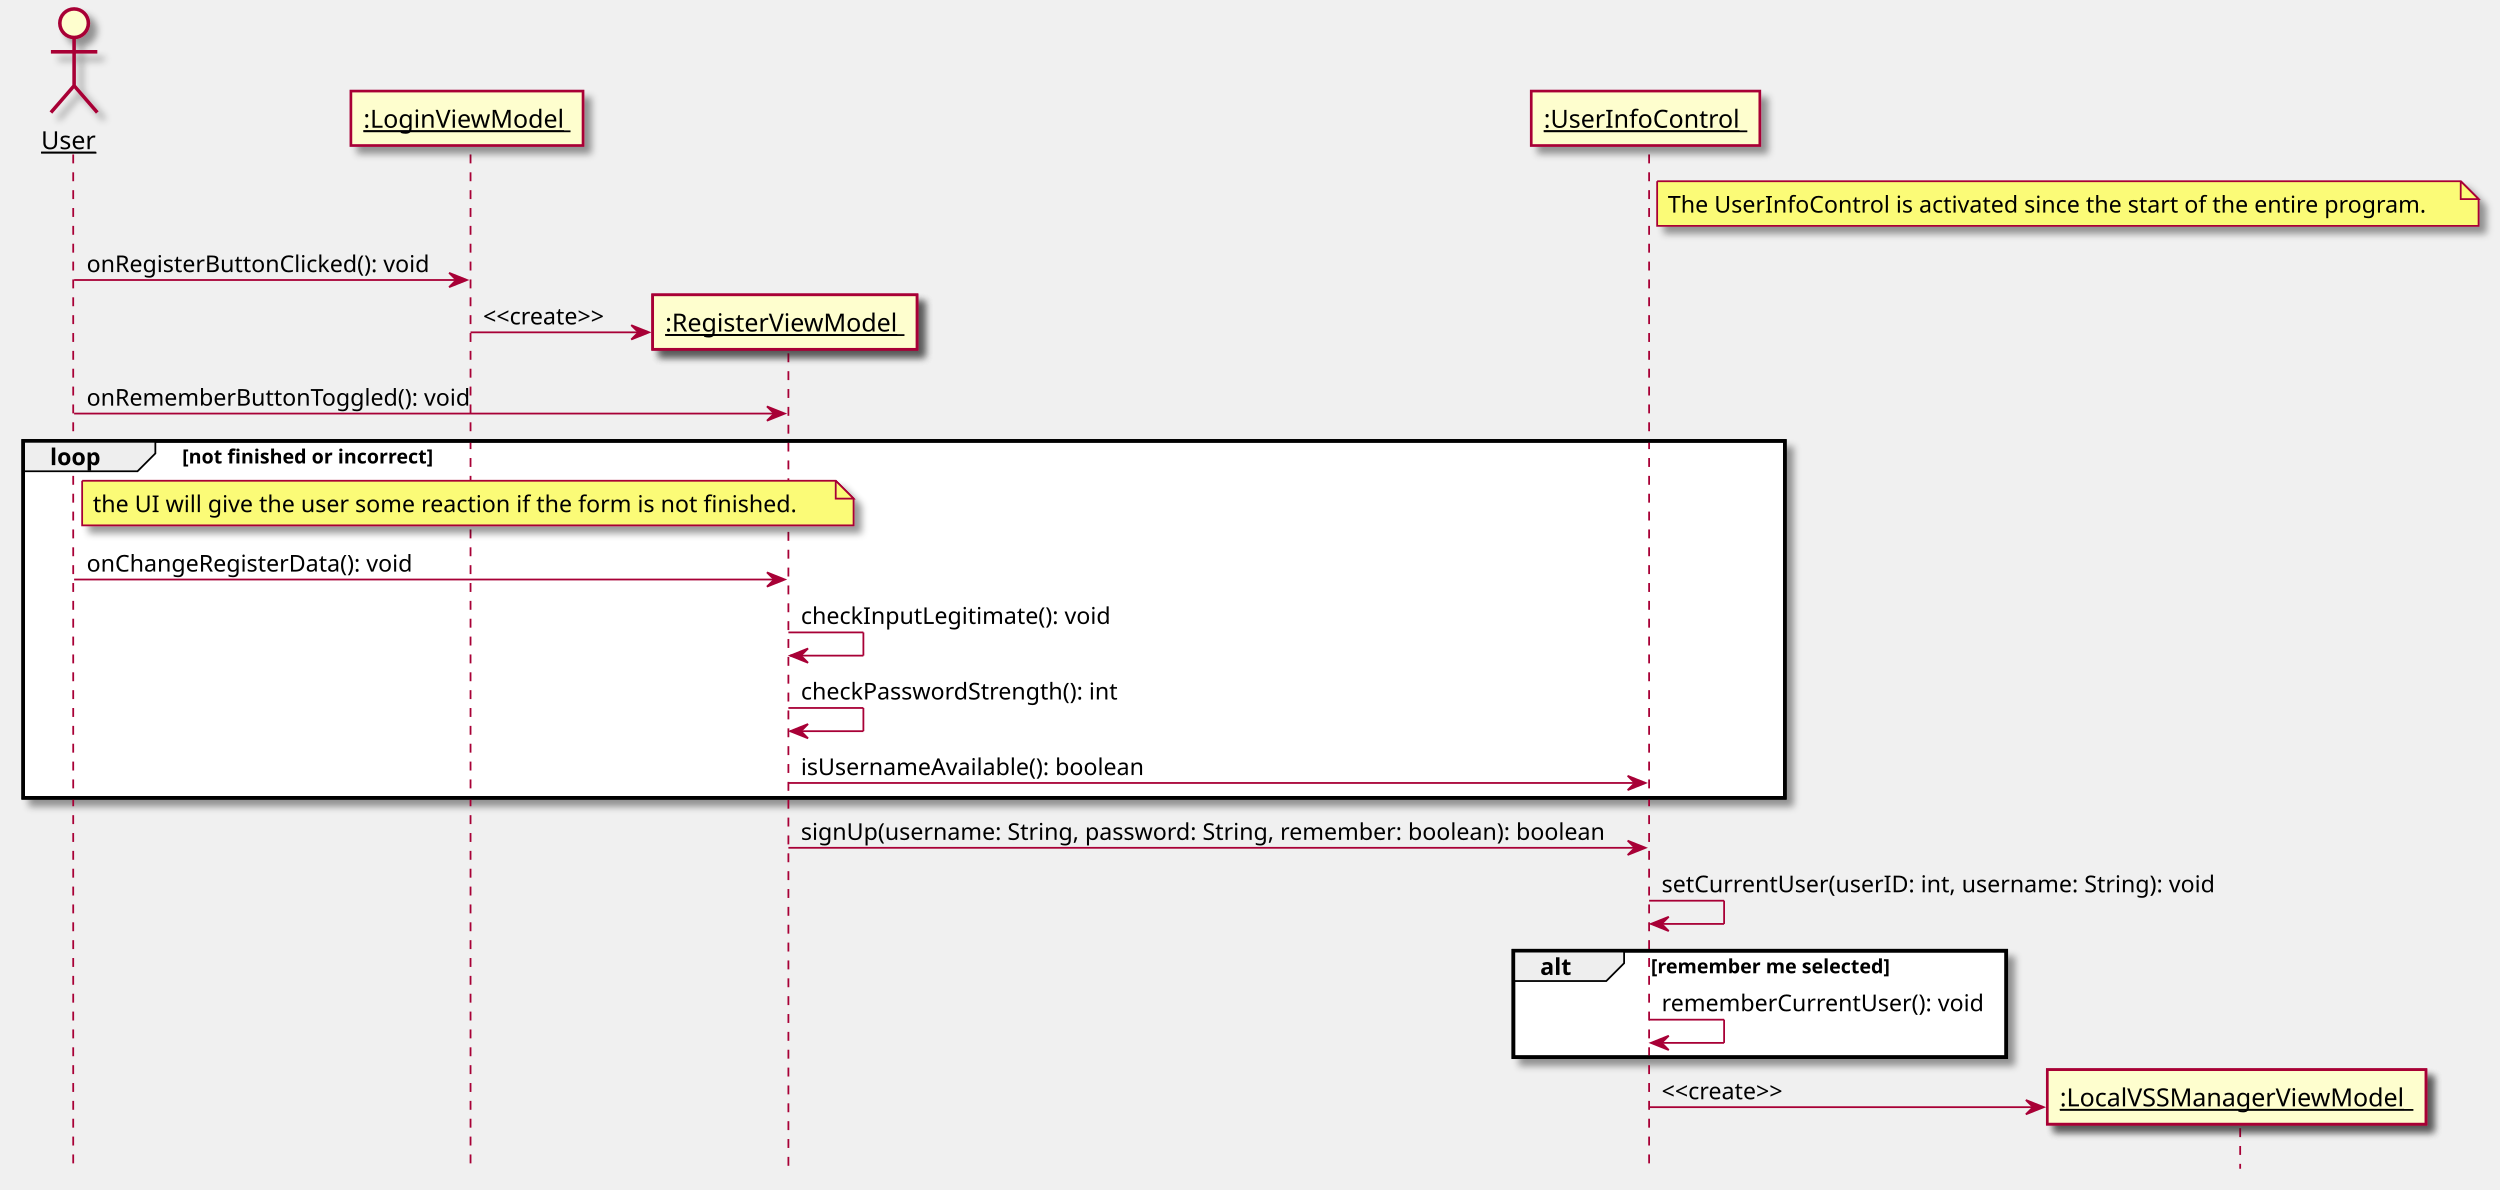
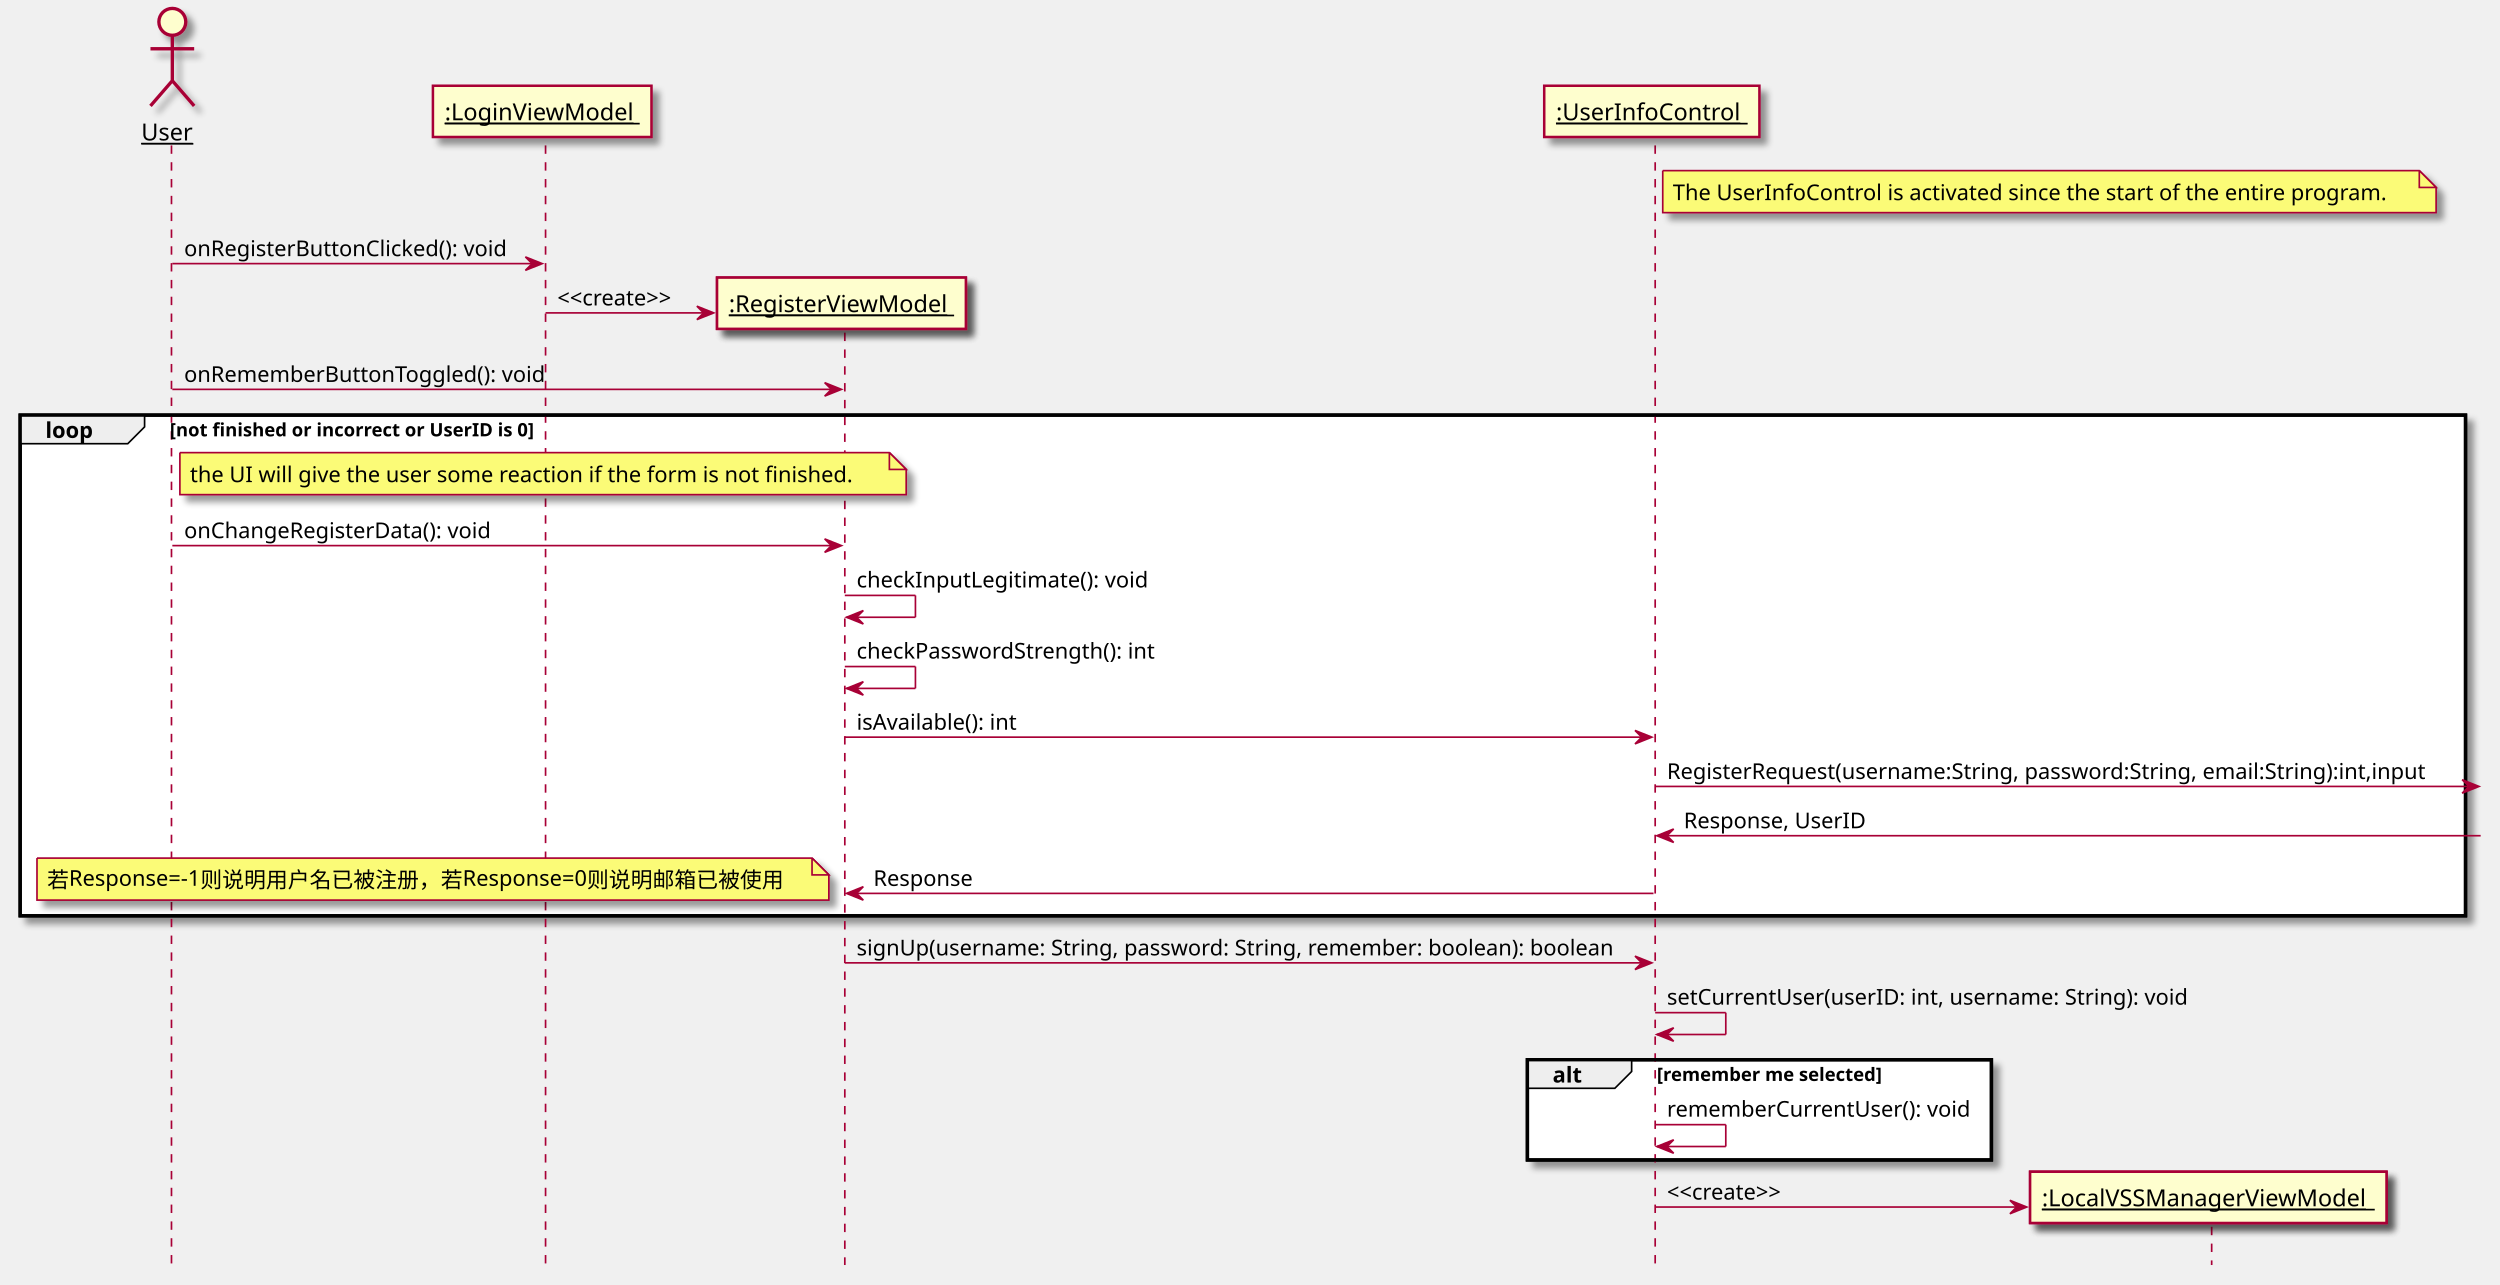
- <svg xmlns="http://www.w3.org/2000/svg" contentScriptType="application/ecmascript" contentStyleType="text/css" height="666px" preserveAspectRatio="none" style="width:1400px;height:666px;" version="1.1" viewBox="0 0 1400 666" width="1400px" zoomAndPan="magnify">
+ <svg xmlns="http://www.w3.org/2000/svg" contentScriptType="application/ecmascript" contentStyleType="text/css" height="764px" preserveAspectRatio="none" style="width:1487px;height:764px;" version="1.1" viewBox="0 0 1487 764" width="1487px" zoomAndPan="magnify">
  <defs>
-     <filter height="300%" id="f1757dhtoey9dg" width="300%" x="-1" y="-1">
+     <filter height="300%" id="f1ryg72z87btmt" width="300%" x="-1" y="-1">
      <feGaussianBlur result="blurOut" stdDeviation="2.0" />
      <feColorMatrix in="blurOut" result="blurOut2" type="matrix" values="0 0 0 0 0 0 0 0 0 0 0 0 0 0 0 0 0 0 .4 0" />
      <feOffset dx="4.0" dy="4.0" in="blurOut2" result="blurOut3" />
      <feBlend in="SourceGraphic" in2="blurOut3" mode="normal" />
    </filter>
  </defs>
  <g>
-     <rect fill="#FEFECE" filter="url(#f1757dhtoey9dg)" height="30.488" style="stroke: #A80036; stroke-width: 1.5;" width="148" x="365.5" y="165.109" />
-     <text fill="#000000" font-family="sans-serif" font-size="14" lengthAdjust="spacingAndGlyphs" text-decoration="underline" textLength="134" x="372.5" y="185.644">:RegisterViewModel</text>
-     <line style="stroke: #000000; stroke-width: 1.0;" x1="372.5" x2="506.5" y1="187.644" y2="187.644" />
-     <rect fill="#FFFFFF" filter="url(#f1757dhtoey9dg)" height="199.863" style="stroke: #000000; stroke-width: 2.0;" width="986.5" x="13" y="246.908" />
-     <rect fill="#FFFFFF" filter="url(#f1757dhtoey9dg)" height="59.621" style="stroke: #000000; stroke-width: 2.0;" width="276" x="847.5" y="532.393" />
-     <rect fill="#FEFECE" filter="url(#f1757dhtoey9dg)" height="30.488" style="stroke: #A80036; stroke-width: 1.5;" width="212" x="1146.5" y="599.014" />
-     <text fill="#000000" font-family="sans-serif" font-size="14" lengthAdjust="spacingAndGlyphs" text-decoration="underline" textLength="198" x="1153.5" y="619.549">:LocalVSSManagerViewModel</text>
-     <line style="stroke: #000000; stroke-width: 1.0;" x1="1153.5" x2="1351.5" y1="621.549" y2="621.549" />
-     <line style="stroke: #A80036; stroke-width: 1.0; stroke-dasharray: 5.0,5.0;" x1="41" x2="41" y1="86.488" y2="654.502" />
-     <line style="stroke: #A80036; stroke-width: 1.0; stroke-dasharray: 5.0,5.0;" x1="263.5" x2="263.5" y1="86.488" y2="654.502" />
-     <line style="stroke: #A80036; stroke-width: 1.0; stroke-dasharray: 5.0,5.0;" x1="441.5" x2="441.5" y1="197.853" y2="654.502" />
-     <line style="stroke: #A80036; stroke-width: 1.0; stroke-dasharray: 5.0,5.0;" x1="923.5" x2="923.5" y1="86.488" y2="654.502" />
-     <line style="stroke: #A80036; stroke-width: 1.0; stroke-dasharray: 5.0,5.0;" x1="1254.5" x2="1254.5" y1="631.758" y2="654.502" />
-     <text fill="#000000" font-family="sans-serif" font-size="14" lengthAdjust="spacingAndGlyphs" text-decoration="underline" textLength="31" x="23" y="83.535">User</text>
-     <line style="stroke: #000000; stroke-width: 1.0;" x1="23" x2="54" y1="85.535" y2="85.535" />
-     <ellipse cx="41.5" cy="13" fill="#FEFECE" filter="url(#f1757dhtoey9dg)" rx="8" ry="8" style="stroke: #A80036; stroke-width: 2.0;" />
-     <path d="M41.5,21 L41.5,48 M28.5,29 L54.5,29 M41.5,48 L28.5,63 M41.5,48 L54.5,63 " fill="none" filter="url(#f1757dhtoey9dg)" style="stroke: #A80036; stroke-width: 2.0;" />
-     <rect fill="#FEFECE" filter="url(#f1757dhtoey9dg)" height="30.488" style="stroke: #A80036; stroke-width: 1.5;" width="130" x="196.5" y="51" />
-     <text fill="#000000" font-family="sans-serif" font-size="14" lengthAdjust="spacingAndGlyphs" text-decoration="underline" textLength="116" x="203.5" y="71.535">:LoginViewModel</text>
-     <line style="stroke: #000000; stroke-width: 1.0;" x1="203.5" x2="319.5" y1="73.535" y2="73.535" />
-     <rect fill="#FEFECE" filter="url(#f1757dhtoey9dg)" height="30.488" style="stroke: #A80036; stroke-width: 1.5;" width="128" x="857.5" y="51" />
-     <text fill="#000000" font-family="sans-serif" font-size="14" lengthAdjust="spacingAndGlyphs" text-decoration="underline" textLength="114" x="864.5" y="71.535">:UserInfoControl</text>
-     <line style="stroke: #000000; stroke-width: 1.0;" x1="864.5" x2="978.5" y1="73.535" y2="73.535" />
-     <path d="M928,101.488 L928,126.488 L1388,126.488 L1388,111.488 L1378,101.488 L928,101.488 " fill="#FBFB77" filter="url(#f1757dhtoey9dg)" style="stroke: #A80036; stroke-width: 1.0;" />
-     <path d="M1378,101.488 L1378,111.488 L1388,111.488 L1378,101.488 " fill="#FBFB77" style="stroke: #A80036; stroke-width: 1.0;" />
-     <text fill="#000000" font-family="sans-serif" font-size="13" lengthAdjust="spacingAndGlyphs" textLength="439" x="934" y="119.057">The UserInfoControl is activated since the start of the entire program.</text>
-     <polygon fill="#A80036" points="251.5,152.799,261.5,156.799,251.5,160.799,255.5,156.799" style="stroke: #A80036; stroke-width: 1.0;" />
-     <line style="stroke: #A80036; stroke-width: 1.0;" x1="41.5" x2="257.5" y1="156.799" y2="156.799" />
-     <text fill="#000000" font-family="sans-serif" font-size="13" lengthAdjust="spacingAndGlyphs" textLength="198" x="48.5" y="152.367">onRegisterButtonClicked(): void</text>
-     <polygon fill="#A80036" points="353.5,182.109,363.5,186.109,353.5,190.109,357.5,186.109" style="stroke: #A80036; stroke-width: 1.0;" />
-     <line style="stroke: #A80036; stroke-width: 1.0;" x1="263.5" x2="359.5" y1="186.109" y2="186.109" />
-     <text fill="#000000" font-family="sans-serif" font-size="13" lengthAdjust="spacingAndGlyphs" textLength="78" x="270.5" y="181.678">&lt;&lt;create&gt;&gt;</text>
-     <rect fill="#FEFECE" filter="url(#f1757dhtoey9dg)" height="30.488" style="stroke: #A80036; stroke-width: 1.5;" width="148" x="365.5" y="165.109" />
-     <text fill="#000000" font-family="sans-serif" font-size="14" lengthAdjust="spacingAndGlyphs" text-decoration="underline" textLength="134" x="372.5" y="185.644">:RegisterViewModel</text>
-     <line style="stroke: #000000; stroke-width: 1.0;" x1="372.5" x2="506.5" y1="187.644" y2="187.644" />
-     <polygon fill="#A80036" points="429.5,227.598,439.5,231.598,429.5,235.598,433.5,231.598" style="stroke: #A80036; stroke-width: 1.0;" />
-     <line style="stroke: #A80036; stroke-width: 1.0;" x1="41.5" x2="435.5" y1="231.598" y2="231.598" />
-     <text fill="#000000" font-family="sans-serif" font-size="13" lengthAdjust="spacingAndGlyphs" textLength="217" x="48.5" y="227.166">onRememberButtonToggled(): void</text>
-     <path d="M13,246.908 L87,246.908 L87,253.908 L77,263.908 L13,263.908 L13,246.908 " fill="#EEEEEE" style="stroke: #000000; stroke-width: 1.0;" />
-     <rect fill="none" height="199.863" style="stroke: #000000; stroke-width: 2.0;" width="986.5" x="13" y="246.908" />
-     <text fill="#000000" font-family="sans-serif" font-size="13" font-weight="bold" lengthAdjust="spacingAndGlyphs" textLength="29" x="28" y="260.477">loop</text>
-     <text fill="#000000" font-family="sans-serif" font-size="11" font-weight="bold" lengthAdjust="spacingAndGlyphs" textLength="146" x="102" y="259.543">[not finished or incorrect]</text>
-     <path d="M46,269.219 L46,294.219 L478,294.219 L478,279.219 L468,269.219 L46,269.219 " fill="#FBFB77" filter="url(#f1757dhtoey9dg)" style="stroke: #A80036; stroke-width: 1.0;" />
-     <path d="M468,269.219 L468,279.219 L478,279.219 L468,269.219 " fill="#FBFB77" style="stroke: #A80036; stroke-width: 1.0;" />
-     <text fill="#000000" font-family="sans-serif" font-size="13" lengthAdjust="spacingAndGlyphs" textLength="411" x="52" y="286.787">the UI will give the user some reaction if the form is not finished.</text>
-     <polygon fill="#A80036" points="429.5,320.529,439.5,324.529,429.5,328.529,433.5,324.529" style="stroke: #A80036; stroke-width: 1.0;" />
-     <line style="stroke: #A80036; stroke-width: 1.0;" x1="41.5" x2="435.5" y1="324.529" y2="324.529" />
-     <text fill="#000000" font-family="sans-serif" font-size="13" lengthAdjust="spacingAndGlyphs" textLength="186" x="48.5" y="320.098">onChangeRegisterData(): void</text>
-     <line style="stroke: #A80036; stroke-width: 1.0;" x1="441.5" x2="483.5" y1="354.15" y2="354.15" />
-     <line style="stroke: #A80036; stroke-width: 1.0;" x1="483.5" x2="483.5" y1="354.15" y2="367.15" />
-     <line style="stroke: #A80036; stroke-width: 1.0;" x1="442.5" x2="483.5" y1="367.15" y2="367.15" />
-     <polygon fill="#A80036" points="452.5,363.15,442.5,367.15,452.5,371.15,448.5,367.15" style="stroke: #A80036; stroke-width: 1.0;" />
-     <text fill="#000000" font-family="sans-serif" font-size="13" lengthAdjust="spacingAndGlyphs" textLength="179" x="448.5" y="349.408">checkInputLegitimate(): void</text>
-     <line style="stroke: #A80036; stroke-width: 1.0;" x1="441.5" x2="483.5" y1="396.461" y2="396.461" />
-     <line style="stroke: #A80036; stroke-width: 1.0;" x1="483.5" x2="483.5" y1="396.461" y2="409.461" />
-     <line style="stroke: #A80036; stroke-width: 1.0;" x1="442.5" x2="483.5" y1="409.461" y2="409.461" />
-     <polygon fill="#A80036" points="452.5,405.461,442.5,409.461,452.5,413.461,448.5,409.461" style="stroke: #A80036; stroke-width: 1.0;" />
-     <text fill="#000000" font-family="sans-serif" font-size="13" lengthAdjust="spacingAndGlyphs" textLength="182" x="448.5" y="391.719">checkPasswordStrength(): int</text>
-     <polygon fill="#A80036" points="911.5,434.461,921.5,438.461,911.5,442.461,915.5,438.461" style="stroke: #A80036; stroke-width: 1.0;" />
-     <line style="stroke: #A80036; stroke-width: 1.0;" x1="441.5" x2="917.5" y1="438.461" y2="438.461" />
-     <text fill="#000000" font-family="sans-serif" font-size="13" lengthAdjust="spacingAndGlyphs" textLength="196" x="448.5" y="434.029">isUsernameAvailable(): boolean</text>
-     <polygon fill="#A80036" points="911.5,470.772,921.5,474.772,911.5,478.772,915.5,474.772" style="stroke: #A80036; stroke-width: 1.0;" />
-     <line style="stroke: #A80036; stroke-width: 1.0;" x1="441.5" x2="917.5" y1="474.772" y2="474.772" />
-     <text fill="#000000" font-family="sans-serif" font-size="13" lengthAdjust="spacingAndGlyphs" textLength="458" x="448.5" y="470.34">signUp(username: String, password: String, remember: boolean): boolean</text>
-     <line style="stroke: #A80036; stroke-width: 1.0;" x1="923.5" x2="965.5" y1="504.393" y2="504.393" />
-     <line style="stroke: #A80036; stroke-width: 1.0;" x1="965.5" x2="965.5" y1="504.393" y2="517.393" />
-     <line style="stroke: #A80036; stroke-width: 1.0;" x1="924.5" x2="965.5" y1="517.393" y2="517.393" />
-     <polygon fill="#A80036" points="934.5,513.393,924.5,517.393,934.5,521.393,930.5,517.393" style="stroke: #A80036; stroke-width: 1.0;" />
-     <text fill="#000000" font-family="sans-serif" font-size="13" lengthAdjust="spacingAndGlyphs" textLength="317" x="930.5" y="499.65">setCurrentUser(userID: int, username: String): void</text>
-     <path d="M847.5,532.393 L909.5,532.393 L909.5,539.393 L899.5,549.393 L847.5,549.393 L847.5,532.393 " fill="#EEEEEE" style="stroke: #000000; stroke-width: 1.0;" />
-     <rect fill="none" height="59.621" style="stroke: #000000; stroke-width: 2.0;" width="276" x="847.5" y="532.393" />
-     <text fill="#000000" font-family="sans-serif" font-size="13" font-weight="bold" lengthAdjust="spacingAndGlyphs" textLength="17" x="862.5" y="545.961">alt</text>
-     <text fill="#000000" font-family="sans-serif" font-size="11" font-weight="bold" lengthAdjust="spacingAndGlyphs" textLength="135" x="924.5" y="545.027">[remember me selected]</text>
-     <line style="stroke: #A80036; stroke-width: 1.0;" x1="923.5" x2="965.5" y1="571.014" y2="571.014" />
-     <line style="stroke: #A80036; stroke-width: 1.0;" x1="965.5" x2="965.5" y1="571.014" y2="584.014" />
-     <line style="stroke: #A80036; stroke-width: 1.0;" x1="924.5" x2="965.5" y1="584.014" y2="584.014" />
-     <polygon fill="#A80036" points="934.5,580.014,924.5,584.014,934.5,588.014,930.5,584.014" style="stroke: #A80036; stroke-width: 1.0;" />
-     <text fill="#000000" font-family="sans-serif" font-size="13" lengthAdjust="spacingAndGlyphs" textLength="181" x="930.5" y="566.271">rememberCurrentUser(): void</text>
-     <polygon fill="#A80036" points="1134.5,616.014,1144.5,620.014,1134.5,624.014,1138.5,620.014" style="stroke: #A80036; stroke-width: 1.0;" />
-     <line style="stroke: #A80036; stroke-width: 1.0;" x1="923.5" x2="1140.5" y1="620.014" y2="620.014" />
-     <text fill="#000000" font-family="sans-serif" font-size="13" lengthAdjust="spacingAndGlyphs" textLength="78" x="930.5" y="615.582">&lt;&lt;create&gt;&gt;</text>
-     <rect fill="#FEFECE" filter="url(#f1757dhtoey9dg)" height="30.488" style="stroke: #A80036; stroke-width: 1.5;" width="212" x="1146.5" y="599.014" />
-     <text fill="#000000" font-family="sans-serif" font-size="14" lengthAdjust="spacingAndGlyphs" text-decoration="underline" textLength="198" x="1153.5" y="619.549">:LocalVSSManagerViewModel</text>
-     <line style="stroke: #000000; stroke-width: 1.0;" x1="1153.5" x2="1351.5" y1="621.549" y2="621.549" />
+     <rect fill="#FEFECE" filter="url(#f1ryg72z87btmt)" height="30.488" style="stroke: #A80036; stroke-width: 1.5;" width="148" x="426.5" y="165.109" />
+     <text fill="#000000" font-family="sans-serif" font-size="14" lengthAdjust="spacingAndGlyphs" text-decoration="underline" textLength="134" x="433.5" y="185.644">:RegisterViewModel</text>
+     <line style="stroke: #000000; stroke-width: 1.0;" x1="433.5" x2="567.5" y1="187.644" y2="187.644" />
+     <rect fill="#FFFFFF" filter="url(#f1ryg72z87btmt)" height="297.795" style="stroke: #000000; stroke-width: 2.0;" width="1454.5" x="12" y="246.908" />
+     <rect fill="#FFFFFF" filter="url(#f1ryg72z87btmt)" height="59.621" style="stroke: #000000; stroke-width: 2.0;" width="276" x="908.5" y="630.324" />
+     <rect fill="#FEFECE" filter="url(#f1ryg72z87btmt)" height="30.488" style="stroke: #A80036; stroke-width: 1.5;" width="212" x="1207.5" y="696.945" />
+     <text fill="#000000" font-family="sans-serif" font-size="14" lengthAdjust="spacingAndGlyphs" text-decoration="underline" textLength="198" x="1214.5" y="717.481">:LocalVSSManagerViewModel</text>
+     <line style="stroke: #000000; stroke-width: 1.0;" x1="1214.5" x2="1412.5" y1="719.481" y2="719.481" />
+     <line style="stroke: #A80036; stroke-width: 1.0; stroke-dasharray: 5.0,5.0;" x1="102" x2="102" y1="86.488" y2="752.434" />
+     <line style="stroke: #A80036; stroke-width: 1.0; stroke-dasharray: 5.0,5.0;" x1="324.5" x2="324.5" y1="86.488" y2="752.434" />
+     <line style="stroke: #A80036; stroke-width: 1.0; stroke-dasharray: 5.0,5.0;" x1="502.5" x2="502.5" y1="197.853" y2="752.434" />
+     <line style="stroke: #A80036; stroke-width: 1.0; stroke-dasharray: 5.0,5.0;" x1="984.5" x2="984.5" y1="86.488" y2="752.434" />
+     <line style="stroke: #A80036; stroke-width: 1.0; stroke-dasharray: 5.0,5.0;" x1="1315.5" x2="1315.5" y1="729.689" y2="752.434" />
+     <text fill="#000000" font-family="sans-serif" font-size="14" lengthAdjust="spacingAndGlyphs" text-decoration="underline" textLength="31" x="84" y="83.535">User</text>
+     <line style="stroke: #000000; stroke-width: 1.0;" x1="84" x2="115" y1="85.535" y2="85.535" />
+     <ellipse cx="102.5" cy="13" fill="#FEFECE" filter="url(#f1ryg72z87btmt)" rx="8" ry="8" style="stroke: #A80036; stroke-width: 2.0;" />
+     <path d="M102.5,21 L102.5,48 M89.5,29 L115.5,29 M102.5,48 L89.5,63 M102.5,48 L115.5,63 " fill="none" filter="url(#f1ryg72z87btmt)" style="stroke: #A80036; stroke-width: 2.0;" />
+     <rect fill="#FEFECE" filter="url(#f1ryg72z87btmt)" height="30.488" style="stroke: #A80036; stroke-width: 1.5;" width="130" x="257.5" y="51" />
+     <text fill="#000000" font-family="sans-serif" font-size="14" lengthAdjust="spacingAndGlyphs" text-decoration="underline" textLength="116" x="264.5" y="71.535">:LoginViewModel</text>
+     <line style="stroke: #000000; stroke-width: 1.0;" x1="264.5" x2="380.5" y1="73.535" y2="73.535" />
+     <rect fill="#FEFECE" filter="url(#f1ryg72z87btmt)" height="30.488" style="stroke: #A80036; stroke-width: 1.5;" width="128" x="918.5" y="51" />
+     <text fill="#000000" font-family="sans-serif" font-size="14" lengthAdjust="spacingAndGlyphs" text-decoration="underline" textLength="114" x="925.5" y="71.535">:UserInfoControl</text>
+     <line style="stroke: #000000; stroke-width: 1.0;" x1="925.5" x2="1039.5" y1="73.535" y2="73.535" />
+     <path d="M989,101.488 L989,126.488 L1449,126.488 L1449,111.488 L1439,101.488 L989,101.488 " fill="#FBFB77" filter="url(#f1ryg72z87btmt)" style="stroke: #A80036; stroke-width: 1.0;" />
+     <path d="M1439,101.488 L1439,111.488 L1449,111.488 L1439,101.488 " fill="#FBFB77" style="stroke: #A80036; stroke-width: 1.0;" />
+     <text fill="#000000" font-family="sans-serif" font-size="13" lengthAdjust="spacingAndGlyphs" textLength="439" x="995" y="119.057">The UserInfoControl is activated since the start of the entire program.</text>
+     <polygon fill="#A80036" points="312.5,152.799,322.5,156.799,312.5,160.799,316.5,156.799" style="stroke: #A80036; stroke-width: 1.0;" />
+     <line style="stroke: #A80036; stroke-width: 1.0;" x1="102.5" x2="318.5" y1="156.799" y2="156.799" />
+     <text fill="#000000" font-family="sans-serif" font-size="13" lengthAdjust="spacingAndGlyphs" textLength="198" x="109.5" y="152.367">onRegisterButtonClicked(): void</text>
+     <polygon fill="#A80036" points="414.5,182.109,424.5,186.109,414.5,190.109,418.5,186.109" style="stroke: #A80036; stroke-width: 1.0;" />
+     <line style="stroke: #A80036; stroke-width: 1.0;" x1="324.5" x2="420.5" y1="186.109" y2="186.109" />
+     <text fill="#000000" font-family="sans-serif" font-size="13" lengthAdjust="spacingAndGlyphs" textLength="78" x="331.5" y="181.678">&lt;&lt;create&gt;&gt;</text>
+     <rect fill="#FEFECE" filter="url(#f1ryg72z87btmt)" height="30.488" style="stroke: #A80036; stroke-width: 1.5;" width="148" x="426.5" y="165.109" />
+     <text fill="#000000" font-family="sans-serif" font-size="14" lengthAdjust="spacingAndGlyphs" text-decoration="underline" textLength="134" x="433.5" y="185.644">:RegisterViewModel</text>
+     <line style="stroke: #000000; stroke-width: 1.0;" x1="433.5" x2="567.5" y1="187.644" y2="187.644" />
+     <polygon fill="#A80036" points="490.5,227.598,500.5,231.598,490.5,235.598,494.5,231.598" style="stroke: #A80036; stroke-width: 1.0;" />
+     <line style="stroke: #A80036; stroke-width: 1.0;" x1="102.5" x2="496.5" y1="231.598" y2="231.598" />
+     <text fill="#000000" font-family="sans-serif" font-size="13" lengthAdjust="spacingAndGlyphs" textLength="217" x="109.5" y="227.166">onRememberButtonToggled(): void</text>
+     <path d="M12,246.908 L86,246.908 L86,253.908 L76,263.908 L12,263.908 L12,246.908 " fill="#EEEEEE" style="stroke: #000000; stroke-width: 1.0;" />
+     <rect fill="none" height="297.795" style="stroke: #000000; stroke-width: 2.0;" width="1454.5" x="12" y="246.908" />
+     <text fill="#000000" font-family="sans-serif" font-size="13" font-weight="bold" lengthAdjust="spacingAndGlyphs" textLength="29" x="27" y="260.477">loop</text>
+     <text fill="#000000" font-family="sans-serif" font-size="11" font-weight="bold" lengthAdjust="spacingAndGlyphs" textLength="229" x="101" y="259.543">[not finished or incorrect or UserID is 0]</text>
+     <path d="M107,269.219 L107,294.219 L539,294.219 L539,279.219 L529,269.219 L107,269.219 " fill="#FBFB77" filter="url(#f1ryg72z87btmt)" style="stroke: #A80036; stroke-width: 1.0;" />
+     <path d="M529,269.219 L529,279.219 L539,279.219 L529,269.219 " fill="#FBFB77" style="stroke: #A80036; stroke-width: 1.0;" />
+     <text fill="#000000" font-family="sans-serif" font-size="13" lengthAdjust="spacingAndGlyphs" textLength="411" x="113" y="286.787">the UI will give the user some reaction if the form is not finished.</text>
+     <polygon fill="#A80036" points="490.5,320.529,500.5,324.529,490.5,328.529,494.5,324.529" style="stroke: #A80036; stroke-width: 1.0;" />
+     <line style="stroke: #A80036; stroke-width: 1.0;" x1="102.5" x2="496.5" y1="324.529" y2="324.529" />
+     <text fill="#000000" font-family="sans-serif" font-size="13" lengthAdjust="spacingAndGlyphs" textLength="186" x="109.5" y="320.098">onChangeRegisterData(): void</text>
+     <line style="stroke: #A80036; stroke-width: 1.0;" x1="502.5" x2="544.5" y1="354.15" y2="354.15" />
+     <line style="stroke: #A80036; stroke-width: 1.0;" x1="544.5" x2="544.5" y1="354.15" y2="367.15" />
+     <line style="stroke: #A80036; stroke-width: 1.0;" x1="503.5" x2="544.5" y1="367.15" y2="367.15" />
+     <polygon fill="#A80036" points="513.5,363.15,503.5,367.15,513.5,371.15,509.5,367.15" style="stroke: #A80036; stroke-width: 1.0;" />
+     <text fill="#000000" font-family="sans-serif" font-size="13" lengthAdjust="spacingAndGlyphs" textLength="179" x="509.5" y="349.408">checkInputLegitimate(): void</text>
+     <line style="stroke: #A80036; stroke-width: 1.0;" x1="502.5" x2="544.5" y1="396.461" y2="396.461" />
+     <line style="stroke: #A80036; stroke-width: 1.0;" x1="544.5" x2="544.5" y1="396.461" y2="409.461" />
+     <line style="stroke: #A80036; stroke-width: 1.0;" x1="503.5" x2="544.5" y1="409.461" y2="409.461" />
+     <polygon fill="#A80036" points="513.5,405.461,503.5,409.461,513.5,413.461,509.5,409.461" style="stroke: #A80036; stroke-width: 1.0;" />
+     <text fill="#000000" font-family="sans-serif" font-size="13" lengthAdjust="spacingAndGlyphs" textLength="182" x="509.5" y="391.719">checkPasswordStrength(): int</text>
+     <polygon fill="#A80036" points="972.5,434.461,982.5,438.461,972.5,442.461,976.5,438.461" style="stroke: #A80036; stroke-width: 1.0;" />
+     <line style="stroke: #A80036; stroke-width: 1.0;" x1="502.5" x2="978.5" y1="438.461" y2="438.461" />
+     <text fill="#000000" font-family="sans-serif" font-size="13" lengthAdjust="spacingAndGlyphs" textLength="101" x="509.5" y="434.029">isAvailable(): int</text>
+     <polygon fill="#A80036" points="1464.5,463.772,1474.5,467.772,1464.5,471.772,1468.5,467.772" style="stroke: #A80036; stroke-width: 1.0;" />
+     <line style="stroke: #A80036; stroke-width: 1.0;" x1="984.5" x2="1470.5" y1="467.772" y2="467.772" />
+     <text fill="#000000" font-family="sans-serif" font-size="13" lengthAdjust="spacingAndGlyphs" textLength="461" x="991.5" y="463.34">RegisterRequest(username:String, password:String, email:String):int,input</text>
+     <polygon fill="#A80036" points="995.5,493.082,985.5,497.082,995.5,501.082,991.5,497.082" style="stroke: #A80036; stroke-width: 1.0;" />
+     <line style="stroke: #A80036; stroke-width: 1.0;" x1="989.5" x2="1475.5" y1="497.082" y2="497.082" />
+     <text fill="#000000" font-family="sans-serif" font-size="13" lengthAdjust="spacingAndGlyphs" textLength="110" x="1001.5" y="492.65">Response, UserID</text>
+     <polygon fill="#A80036" points="513.5,527.393,503.5,531.393,513.5,535.393,509.5,531.393" style="stroke: #A80036; stroke-width: 1.0;" />
+     <line style="stroke: #A80036; stroke-width: 1.0;" x1="507.5" x2="983.5" y1="531.393" y2="531.393" />
+     <text fill="#000000" font-family="sans-serif" font-size="13" lengthAdjust="spacingAndGlyphs" textLength="60" x="519.5" y="526.961">Response</text>
+     <path d="M22,510.393 L22,535.393 L493,535.393 L493,520.393 L483,510.393 L22,510.393 " fill="#FBFB77" filter="url(#f1ryg72z87btmt)" style="stroke: #A80036; stroke-width: 1.0;" />
+     <path d="M483,510.393 L483,520.393 L493,520.393 L483,510.393 " fill="#FBFB77" style="stroke: #A80036; stroke-width: 1.0;" />
+     <text fill="#000000" font-family="sans-serif" font-size="13" lengthAdjust="spacingAndGlyphs" textLength="450" x="28" y="527.961">若Response=-1则说明用户名已被注册，若Response=0则说明邮箱已被使用</text>
+     <polygon fill="#A80036" points="972.5,568.703,982.5,572.703,972.5,576.703,976.5,572.703" style="stroke: #A80036; stroke-width: 1.0;" />
+     <line style="stroke: #A80036; stroke-width: 1.0;" x1="502.5" x2="978.5" y1="572.703" y2="572.703" />
+     <text fill="#000000" font-family="sans-serif" font-size="13" lengthAdjust="spacingAndGlyphs" textLength="458" x="509.5" y="568.271">signUp(username: String, password: String, remember: boolean): boolean</text>
+     <line style="stroke: #A80036; stroke-width: 1.0;" x1="984.5" x2="1026.5" y1="602.324" y2="602.324" />
+     <line style="stroke: #A80036; stroke-width: 1.0;" x1="1026.5" x2="1026.5" y1="602.324" y2="615.324" />
+     <line style="stroke: #A80036; stroke-width: 1.0;" x1="985.5" x2="1026.5" y1="615.324" y2="615.324" />
+     <polygon fill="#A80036" points="995.5,611.324,985.5,615.324,995.5,619.324,991.5,615.324" style="stroke: #A80036; stroke-width: 1.0;" />
+     <text fill="#000000" font-family="sans-serif" font-size="13" lengthAdjust="spacingAndGlyphs" textLength="317" x="991.5" y="597.582">setCurrentUser(userID: int, username: String): void</text>
+     <path d="M908.5,630.324 L970.5,630.324 L970.5,637.324 L960.5,647.324 L908.5,647.324 L908.5,630.324 " fill="#EEEEEE" style="stroke: #000000; stroke-width: 1.0;" />
+     <rect fill="none" height="59.621" style="stroke: #000000; stroke-width: 2.0;" width="276" x="908.5" y="630.324" />
+     <text fill="#000000" font-family="sans-serif" font-size="13" font-weight="bold" lengthAdjust="spacingAndGlyphs" textLength="17" x="923.5" y="643.893">alt</text>
+     <text fill="#000000" font-family="sans-serif" font-size="11" font-weight="bold" lengthAdjust="spacingAndGlyphs" textLength="135" x="985.5" y="642.959">[remember me selected]</text>
+     <line style="stroke: #A80036; stroke-width: 1.0;" x1="984.5" x2="1026.5" y1="668.945" y2="668.945" />
+     <line style="stroke: #A80036; stroke-width: 1.0;" x1="1026.5" x2="1026.5" y1="668.945" y2="681.945" />
+     <line style="stroke: #A80036; stroke-width: 1.0;" x1="985.5" x2="1026.5" y1="681.945" y2="681.945" />
+     <polygon fill="#A80036" points="995.5,677.945,985.5,681.945,995.5,685.945,991.5,681.945" style="stroke: #A80036; stroke-width: 1.0;" />
+     <text fill="#000000" font-family="sans-serif" font-size="13" lengthAdjust="spacingAndGlyphs" textLength="181" x="991.5" y="664.203">rememberCurrentUser(): void</text>
+     <polygon fill="#A80036" points="1195.5,713.945,1205.5,717.945,1195.5,721.945,1199.5,717.945" style="stroke: #A80036; stroke-width: 1.0;" />
+     <line style="stroke: #A80036; stroke-width: 1.0;" x1="984.5" x2="1201.5" y1="717.945" y2="717.945" />
+     <text fill="#000000" font-family="sans-serif" font-size="13" lengthAdjust="spacingAndGlyphs" textLength="78" x="991.5" y="713.514">&lt;&lt;create&gt;&gt;</text>
+     <rect fill="#FEFECE" filter="url(#f1ryg72z87btmt)" height="30.488" style="stroke: #A80036; stroke-width: 1.5;" width="212" x="1207.5" y="696.945" />
+     <text fill="#000000" font-family="sans-serif" font-size="14" lengthAdjust="spacingAndGlyphs" text-decoration="underline" textLength="198" x="1214.5" y="717.481">:LocalVSSManagerViewModel</text>
+     <line style="stroke: #000000; stroke-width: 1.0;" x1="1214.5" x2="1412.5" y1="719.481" y2="719.481" />
  </g>
</svg>
